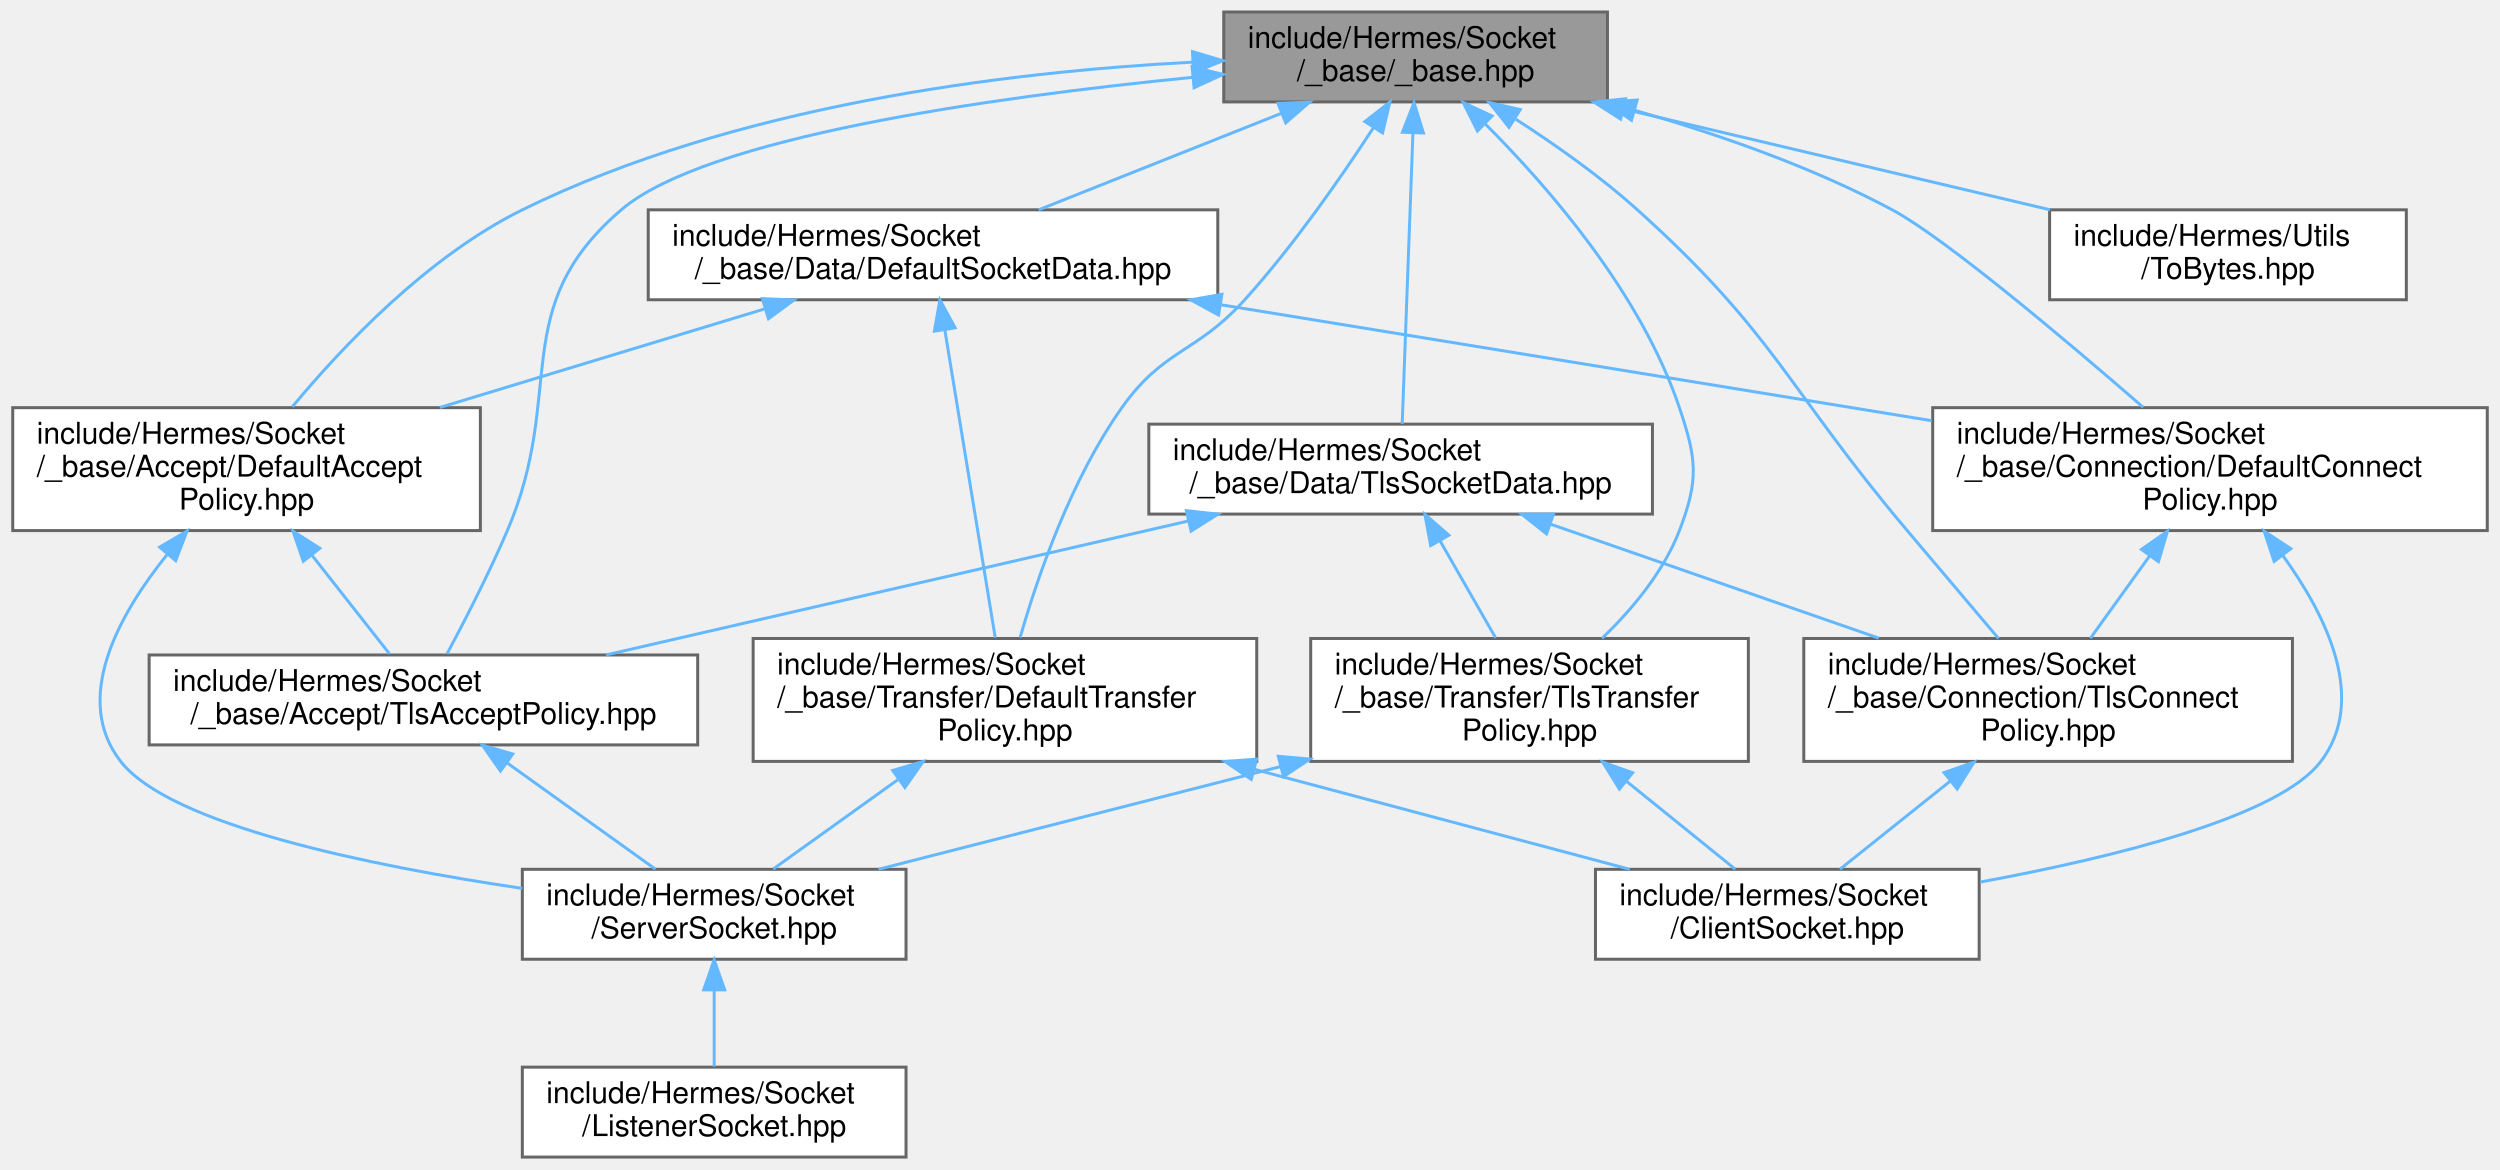
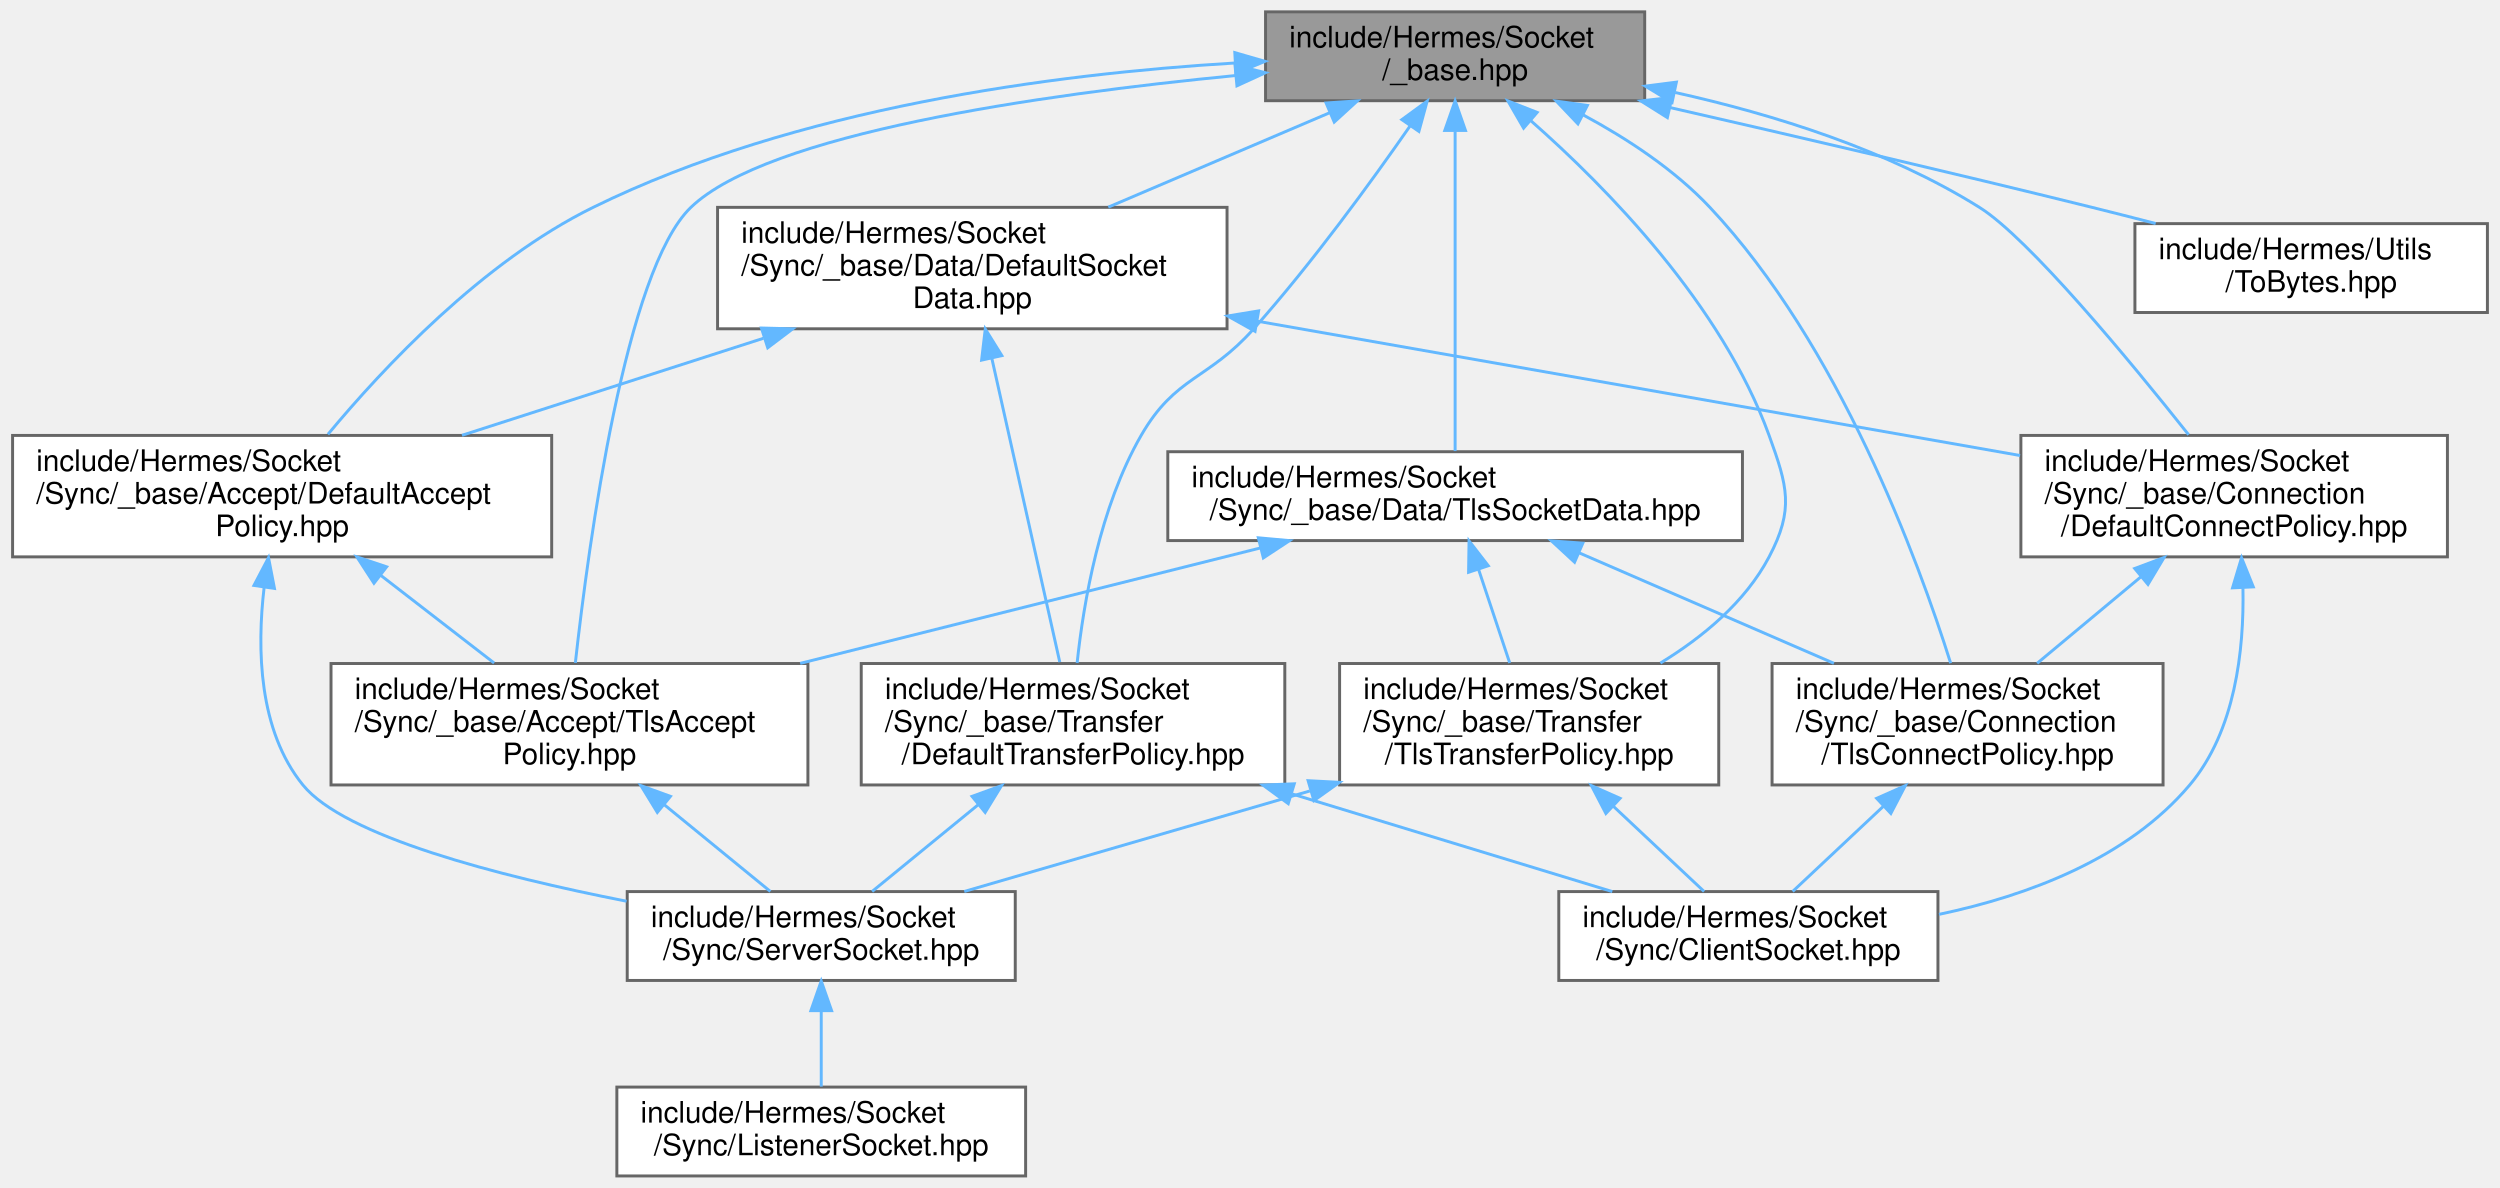
- <svg xmlns="http://www.w3.org/2000/svg" xmlns:xlink="http://www.w3.org/1999/xlink" width="834pt" height="390pt" viewBox="0.00 0.00 833.50 390.00">
-   <g id="graph0" class="graph" transform="scale(1 1) rotate(0) translate(4 386)">
+ <svg xmlns="http://www.w3.org/2000/svg" xmlns:xlink="http://www.w3.org/1999/xlink" width="844pt" height="401pt" viewBox="0.00 0.00 843.50 401.00">
+   <g id="graph0" class="graph" transform="scale(1 1) rotate(0) translate(4 397)">
    <g id="Node000001" class="node">
      <g id="a_Node000001">
        <a xlink:title=" ">
-           <polygon fill="#999999" stroke="#666666" points="532,-382 404,-382 404,-352 532,-352 532,-382" />
-           <text text-anchor="start" x="412" y="-370" font-family="Helvetica,sans-Serif" font-size="10.00">include/Hermes/Socket</text>
-           <text text-anchor="middle" x="468" y="-359" font-family="Helvetica,sans-Serif" font-size="10.00">/_base/_base.hpp</text>
+           <polygon fill="#999999" stroke="#666666" points="551,-393 423,-393 423,-363 551,-363 551,-393" />
+           <text text-anchor="start" x="431" y="-381" font-family="Helvetica,sans-Serif" font-size="10.00">include/Hermes/Socket</text>
+           <text text-anchor="middle" x="487" y="-370" font-family="Helvetica,sans-Serif" font-size="10.00">/_base.hpp</text>
        </a>
      </g>
    </g>
    <g id="Node000002" class="node">
      <g id="a_Node000002">
        <a xlink:href="_default_accept_policy_8hpp.html" target="_top" xlink:title=" ">
-           <polygon fill="white" stroke="#666666" points="156,-250 0,-250 0,-209 156,-209 156,-250" />
+           <polygon fill="white" stroke="#666666" points="182,-250 0,-250 0,-209 182,-209 182,-250" />
          <text text-anchor="start" x="8" y="-238" font-family="Helvetica,sans-Serif" font-size="10.00">include/Hermes/Socket</text>
-           <text text-anchor="start" x="8" y="-227" font-family="Helvetica,sans-Serif" font-size="10.00">/_base/Accept/DefaultAccept</text>
-           <text text-anchor="middle" x="78" y="-216" font-family="Helvetica,sans-Serif" font-size="10.00">Policy.hpp</text>
+           <text text-anchor="start" x="8" y="-227" font-family="Helvetica,sans-Serif" font-size="10.00">/Sync/_base/Accept/DefaultAccept</text>
+           <text text-anchor="middle" x="91" y="-216" font-family="Helvetica,sans-Serif" font-size="10.00">Policy.hpp</text>
        </a>
      </g>
    </g>
    <g id="edge1_Node000001_Node000002" class="edge">
      <g id="a_edge1_Node000001_Node000002">
        <a xlink:title=" ">
-           <path fill="none" stroke="#63b8ff" d="M393.52,-365.27C330.94,-361.97 240.66,-350.79 170,-316 138.31,-300.4 109.89,-270.3 93.28,-250.31" />
-           <polygon fill="#63b8ff" stroke="#63b8ff" points="393.56,-368.77 403.71,-365.75 393.89,-361.78 393.56,-368.77" />
+           <path fill="none" stroke="#63b8ff" d="M412.48,-375.72C351.47,-372.04 264.39,-360.6 196,-327 158.67,-308.66 125.11,-272.83 106.46,-250.37" />
+           <polygon fill="#63b8ff" stroke="#63b8ff" points="412.62,-379.24 422.8,-376.29 413.01,-372.25 412.62,-379.24" />
        </a>
      </g>
    </g>
    <g id="Node000005" class="node">
      <g id="a_Node000005">
        <a xlink:href="_tls_accept_policy_8hpp.html" target="_top" xlink:title=" ">
-           <polygon fill="white" stroke="#666666" points="228.5,-167.5 45.5,-167.5 45.5,-137.5 228.5,-137.5 228.5,-167.5" />
-           <text text-anchor="start" x="53.5" y="-155.5" font-family="Helvetica,sans-Serif" font-size="10.00">include/Hermes/Socket</text>
-           <text text-anchor="middle" x="137" y="-144.5" font-family="Helvetica,sans-Serif" font-size="10.00">/_base/Accept/TlsAcceptPolicy.hpp</text>
+           <polygon fill="white" stroke="#666666" points="268.5,-173 107.5,-173 107.5,-132 268.5,-132 268.5,-173" />
+           <text text-anchor="start" x="115.5" y="-161" font-family="Helvetica,sans-Serif" font-size="10.00">include/Hermes/Socket</text>
+           <text text-anchor="start" x="115.5" y="-150" font-family="Helvetica,sans-Serif" font-size="10.00">/Sync/_base/Accept/TlsAccept</text>
+           <text text-anchor="middle" x="188" y="-139" font-family="Helvetica,sans-Serif" font-size="10.00">Policy.hpp</text>
        </a>
      </g>
    </g>
    <g id="edge6_Node000001_Node000005" class="edge">
      <g id="a_edge6_Node000001_Node000005">
        <a xlink:title=" ">
-           <path fill="none" stroke="#63b8ff" d="M393.45,-360.19C325.33,-353.44 231.08,-340.04 203,-316 164.66,-283.18 184.85,-255.4 165,-209 158.89,-194.71 150.79,-178.94 144.88,-167.87" />
-           <polygon fill="#63b8ff" stroke="#63b8ff" points="393.43,-363.7 403.72,-361.18 394.1,-356.74 393.43,-363.7" />
+           <path fill="none" stroke="#63b8ff" d="M412.91,-371.5C346.23,-365.02 254.86,-351.83 229,-327 206.95,-305.83 194.52,-214.06 189.99,-173.22" />
+           <polygon fill="#63b8ff" stroke="#63b8ff" points="412.69,-375 422.97,-372.45 413.34,-368.03 412.69,-375" />
        </a>
      </g>
    </g>
    <g id="Node000006" class="node">
      <g id="a_Node000006">
        <a xlink:href="_default_connect_policy_8hpp.html" target="_top" xlink:title=" ">
-           <polygon fill="white" stroke="#666666" points="825.5,-250 640.5,-250 640.5,-209 825.5,-209 825.5,-250" />
-           <text text-anchor="start" x="648.5" y="-238" font-family="Helvetica,sans-Serif" font-size="10.00">include/Hermes/Socket</text>
-           <text text-anchor="start" x="648.5" y="-227" font-family="Helvetica,sans-Serif" font-size="10.00">/_base/Connection/DefaultConnect</text>
-           <text text-anchor="middle" x="733" y="-216" font-family="Helvetica,sans-Serif" font-size="10.00">Policy.hpp</text>
+           <polygon fill="white" stroke="#666666" points="822,-250 678,-250 678,-209 822,-209 822,-250" />
+           <text text-anchor="start" x="686" y="-238" font-family="Helvetica,sans-Serif" font-size="10.00">include/Hermes/Socket</text>
+           <text text-anchor="start" x="686" y="-227" font-family="Helvetica,sans-Serif" font-size="10.00">/Sync/_base/Connection</text>
+           <text text-anchor="middle" x="750" y="-216" font-family="Helvetica,sans-Serif" font-size="10.00">/DefaultConnectPolicy.hpp</text>
        </a>
      </g>
    </g>
    <g id="edge7_Node000001_Node000006" class="edge">
      <g id="a_edge7_Node000001_Node000006">
        <a xlink:title=" ">
-           <path fill="none" stroke="#63b8ff" d="M541.01,-349.23C568.86,-341.26 600.3,-330.3 627,-316 644.61,-306.57 685.17,-272.33 710.7,-250.14" />
-           <polygon fill="#63b8ff" stroke="#63b8ff" points="540.02,-345.87 531.33,-351.92 541.9,-352.62 540.02,-345.87" />
+           <path fill="none" stroke="#63b8ff" d="M561.31,-365.77C594.54,-358.37 633.09,-346.34 664,-327 680.65,-316.58 714.72,-275.31 734.62,-250.24" />
+           <polygon fill="#63b8ff" stroke="#63b8ff" points="560.24,-362.42 551.19,-367.92 561.7,-369.27 560.24,-362.42" />
        </a>
      </g>
    </g>
    <g id="Node000008" class="node">
      <g id="a_Node000008">
        <a xlink:href="_tls_connect_policy_8hpp.html" target="_top" xlink:title=" ">
-           <polygon fill="white" stroke="#666666" points="760.5,-173 597.5,-173 597.5,-132 760.5,-132 760.5,-173" />
-           <text text-anchor="start" x="605.5" y="-161" font-family="Helvetica,sans-Serif" font-size="10.00">include/Hermes/Socket</text>
-           <text text-anchor="start" x="605.5" y="-150" font-family="Helvetica,sans-Serif" font-size="10.00">/_base/Connection/TlsConnect</text>
-           <text text-anchor="middle" x="679" y="-139" font-family="Helvetica,sans-Serif" font-size="10.00">Policy.hpp</text>
+           <polygon fill="white" stroke="#666666" points="726,-173 594,-173 594,-132 726,-132 726,-173" />
+           <text text-anchor="start" x="602" y="-161" font-family="Helvetica,sans-Serif" font-size="10.00">include/Hermes/Socket</text>
+           <text text-anchor="start" x="602" y="-150" font-family="Helvetica,sans-Serif" font-size="10.00">/Sync/_base/Connection</text>
+           <text text-anchor="middle" x="660" y="-139" font-family="Helvetica,sans-Serif" font-size="10.00">/TlsConnectPolicy.hpp</text>
        </a>
      </g>
    </g>
    <g id="edge11_Node000001_Node000008" class="edge">
      <g id="a_edge11_Node000001_Node000008">
        <a xlink:title=" ">
-           <path fill="none" stroke="#63b8ff" d="M501.4,-346.24C514.65,-337.7 529.64,-327.12 542,-316 588.19,-274.43 591.92,-256.49 632,-209 642.1,-197.04 653.44,-183.64 662.45,-173.01" />
-           <polygon fill="#63b8ff" stroke="#63b8ff" points="499.16,-343.52 492.56,-351.81 502.89,-349.44 499.16,-343.52" />
+           <path fill="none" stroke="#63b8ff" d="M530.25,-358.19C545.14,-350.18 561.05,-339.71 573,-327 616.73,-280.47 643.39,-207.76 654.29,-173.12" />
+           <polygon fill="#63b8ff" stroke="#63b8ff" points="528.46,-355.18 521.16,-362.86 531.65,-361.41 528.46,-355.18" />
        </a>
      </g>
    </g>
    <g id="Node000009" class="node">
      <g id="a_Node000009">
        <a xlink:href="_default_socket_data_8hpp.html" target="_top" xlink:title=" ">
-           <polygon fill="white" stroke="#666666" points="402,-316 212,-316 212,-286 402,-286 402,-316" />
-           <text text-anchor="start" x="220" y="-304" font-family="Helvetica,sans-Serif" font-size="10.00">include/Hermes/Socket</text>
-           <text text-anchor="middle" x="307" y="-293" font-family="Helvetica,sans-Serif" font-size="10.00">/_base/Data/DefaultSocketData.hpp</text>
+           <polygon fill="white" stroke="#666666" points="410,-327 238,-327 238,-286 410,-286 410,-327" />
+           <text text-anchor="start" x="246" y="-315" font-family="Helvetica,sans-Serif" font-size="10.00">include/Hermes/Socket</text>
+           <text text-anchor="start" x="246" y="-304" font-family="Helvetica,sans-Serif" font-size="10.00">/Sync/_base/Data/DefaultSocket</text>
+           <text text-anchor="middle" x="324" y="-293" font-family="Helvetica,sans-Serif" font-size="10.00">Data.hpp</text>
        </a>
      </g>
    </g>
    <g id="edge12_Node000001_Node000009" class="edge">
      <g id="a_edge12_Node000001_Node000009">
        <a xlink:title=" ">
-           <path fill="none" stroke="#63b8ff" d="M423.19,-348.19C397.63,-338.02 366.03,-325.47 342.25,-316.01" />
-           <polygon fill="#63b8ff" stroke="#63b8ff" points="422.08,-351.51 432.67,-351.95 424.67,-345.01 422.08,-351.51" />
+           <path fill="none" stroke="#63b8ff" d="M444.55,-358.9C421.64,-349.13 393.33,-337.06 369.91,-327.07" />
+           <polygon fill="#63b8ff" stroke="#63b8ff" points="443.44,-362.23 454.01,-362.94 446.19,-355.79 443.44,-362.23" />
        </a>
      </g>
    </g>
    <g id="Node000010" class="node">
      <g id="a_Node000010">
        <a xlink:href="_default_transfer_policy_8hpp.html" target="_top" xlink:title=" ">
-           <polygon fill="white" stroke="#666666" points="415,-173 247,-173 247,-132 415,-132 415,-173" />
-           <text text-anchor="start" x="255" y="-161" font-family="Helvetica,sans-Serif" font-size="10.00">include/Hermes/Socket</text>
-           <text text-anchor="start" x="255" y="-150" font-family="Helvetica,sans-Serif" font-size="10.00">/_base/Transfer/DefaultTransfer</text>
-           <text text-anchor="middle" x="331" y="-139" font-family="Helvetica,sans-Serif" font-size="10.00">Policy.hpp</text>
+           <polygon fill="white" stroke="#666666" points="429.5,-173 286.5,-173 286.5,-132 429.5,-132 429.5,-173" />
+           <text text-anchor="start" x="294.5" y="-161" font-family="Helvetica,sans-Serif" font-size="10.00">include/Hermes/Socket</text>
+           <text text-anchor="start" x="294.5" y="-150" font-family="Helvetica,sans-Serif" font-size="10.00">/Sync/_base/Transfer</text>
+           <text text-anchor="middle" x="358" y="-139" font-family="Helvetica,sans-Serif" font-size="10.00">/DefaultTransferPolicy.hpp</text>
        </a>
      </g>
    </g>
    <g id="edge24_Node000001_Node000010" class="edge">
      <g id="a_edge24_Node000001_Node000010">
        <a xlink:title=" ">
-           <path fill="none" stroke="#63b8ff" d="M453.95,-343.43C443.13,-326.81 427.3,-304.05 411,-286 394.74,-268.01 384.03,-269.78 370,-250 353.06,-226.13 341.94,-193.82 336.06,-173.32" />
-           <polygon fill="#63b8ff" stroke="#63b8ff" points="451.08,-345.44 459.42,-351.97 456.97,-341.66 451.08,-345.44" />
+           <path fill="none" stroke="#63b8ff" d="M471.85,-354.56C458.69,-335.62 438.69,-308.13 419,-286 403.54,-268.62 392.62,-270.15 381,-250 367.06,-225.83 361.55,-193.61 359.39,-173.2" />
+           <polygon fill="#63b8ff" stroke="#63b8ff" points="469.01,-356.61 477.56,-362.86 474.77,-352.64 469.01,-356.61" />
        </a>
      </g>
    </g>
    <g id="Node000011" class="node">
      <g id="a_Node000011">
        <a xlink:href="_tls_socket_data_8hpp.html" target="_top" xlink:title=" ">
-           <polygon fill="white" stroke="#666666" points="547,-244.5 379,-244.5 379,-214.5 547,-214.5 547,-244.5" />
-           <text text-anchor="start" x="387" y="-232.5" font-family="Helvetica,sans-Serif" font-size="10.00">include/Hermes/Socket</text>
-           <text text-anchor="middle" x="463" y="-221.5" font-family="Helvetica,sans-Serif" font-size="10.00">/_base/Data/TlsSocketData.hpp</text>
+           <polygon fill="white" stroke="#666666" points="584,-244.5 390,-244.5 390,-214.5 584,-214.5 584,-244.5" />
+           <text text-anchor="start" x="398" y="-232.5" font-family="Helvetica,sans-Serif" font-size="10.00">include/Hermes/Socket</text>
+           <text text-anchor="middle" x="487" y="-221.5" font-family="Helvetica,sans-Serif" font-size="10.00">/Sync/_base/Data/TlsSocketData.hpp</text>
        </a>
      </g>
    </g>
    <g id="edge18_Node000001_Node000011" class="edge">
      <g id="a_edge18_Node000001_Node000011">
        <a xlink:title=" ">
-           <path fill="none" stroke="#63b8ff" d="M467.1,-341.48C466.05,-313.14 464.36,-267.46 463.52,-244.55" />
-           <polygon fill="#63b8ff" stroke="#63b8ff" points="463.61,-341.89 467.47,-351.76 470.6,-341.63 463.61,-341.89" />
+           <path fill="none" stroke="#63b8ff" d="M487,-352.65C487,-321.82 487,-269.72 487,-244.72" />
+           <polygon fill="#63b8ff" stroke="#63b8ff" points="483.5,-352.95 487,-362.95 490.5,-352.95 483.5,-352.95" />
        </a>
      </g>
    </g>
    <g id="Node000012" class="node">
      <g id="a_Node000012">
        <a xlink:href="_tls_transfer_policy_8hpp.html" target="_top" xlink:title=" ">
-           <polygon fill="white" stroke="#666666" points="579,-173 433,-173 433,-132 579,-132 579,-173" />
-           <text text-anchor="start" x="441" y="-161" font-family="Helvetica,sans-Serif" font-size="10.00">include/Hermes/Socket</text>
-           <text text-anchor="start" x="441" y="-150" font-family="Helvetica,sans-Serif" font-size="10.00">/_base/Transfer/TlsTransfer</text>
-           <text text-anchor="middle" x="506" y="-139" font-family="Helvetica,sans-Serif" font-size="10.00">Policy.hpp</text>
+           <polygon fill="white" stroke="#666666" points="576,-173 448,-173 448,-132 576,-132 576,-173" />
+           <text text-anchor="start" x="456" y="-161" font-family="Helvetica,sans-Serif" font-size="10.00">include/Hermes/Socket</text>
+           <text text-anchor="start" x="456" y="-150" font-family="Helvetica,sans-Serif" font-size="10.00">/Sync/_base/Transfer</text>
+           <text text-anchor="middle" x="512" y="-139" font-family="Helvetica,sans-Serif" font-size="10.00">/TlsTransferPolicy.hpp</text>
        </a>
      </g>
    </g>
    <g id="edge25_Node000001_Node000012" class="edge">
      <g id="a_edge25_Node000001_Node000012">
        <a xlink:title=" ">
-           <path fill="none" stroke="#63b8ff" d="M491.08,-344.8C512.6,-323.32 543.24,-287.93 556,-250 561.81,-232.73 562.53,-226.01 556,-209 550.7,-195.2 540.2,-182.68 530.19,-173.04" />
-           <polygon fill="#63b8ff" stroke="#63b8ff" points="488.62,-342.31 483.89,-351.79 493.5,-347.32 488.62,-342.31" />
+           <path fill="none" stroke="#63b8ff" d="M512.43,-356.37C538.38,-333.52 577.03,-294.04 593,-250 599.21,-232.87 601.5,-225.12 593,-209 584.97,-193.77 570.67,-181.92 556.3,-173.15" />
+           <polygon fill="#63b8ff" stroke="#63b8ff" points="510.12,-353.74 504.82,-362.92 514.69,-359.05 510.12,-353.74" />
        </a>
      </g>
    </g>
    <g id="Node000013" class="node">
      <g id="a_Node000013">
        <a xlink:href="_to_bytes_8hpp.html" target="_top" xlink:title=" ">
-           <polygon fill="white" stroke="#666666" points="798.5,-316 679.5,-316 679.5,-286 798.5,-286 798.5,-316" />
-           <text text-anchor="start" x="687.5" y="-304" font-family="Helvetica,sans-Serif" font-size="10.00">include/Hermes/Utils</text>
-           <text text-anchor="middle" x="739" y="-293" font-family="Helvetica,sans-Serif" font-size="10.00">/ToBytes.hpp</text>
+           <polygon fill="white" stroke="#666666" points="835.5,-321.5 716.5,-321.5 716.5,-291.5 835.5,-291.5 835.5,-321.5" />
+           <text text-anchor="start" x="724.5" y="-309.5" font-family="Helvetica,sans-Serif" font-size="10.00">include/Hermes/Utils</text>
+           <text text-anchor="middle" x="776" y="-298.5" font-family="Helvetica,sans-Serif" font-size="10.00">/ToBytes.hpp</text>
        </a>
      </g>
    </g>
    <g id="edge26_Node000001_Node000013" class="edge">
      <g id="a_edge26_Node000001_Node000013">
        <a xlink:title=" ">
-           <path fill="none" stroke="#63b8ff" d="M537.24,-349.65C581.27,-339.25 637.69,-325.93 679.67,-316.01" />
-           <polygon fill="#63b8ff" stroke="#63b8ff" points="536.4,-346.25 527.47,-351.95 538.01,-353.06 536.4,-346.25" />
+           <path fill="none" stroke="#63b8ff" d="M559.48,-360.7C601.23,-351.17 654.65,-338.74 702,-327 708.96,-325.27 716.28,-323.41 723.5,-321.54" />
+           <polygon fill="#63b8ff" stroke="#63b8ff" points="558.65,-357.3 549.68,-362.93 560.21,-364.12 558.65,-357.3" />
        </a>
      </g>
    </g>
    <g id="Node000003" class="node">
      <g id="a_Node000003">
        <a xlink:href="_server_socket_8hpp.html" target="_top" xlink:title=" ">
-           <polygon fill="white" stroke="#666666" points="298,-96 170,-96 170,-66 298,-66 298,-96" />
-           <text text-anchor="start" x="178" y="-84" font-family="Helvetica,sans-Serif" font-size="10.00">include/Hermes/Socket</text>
-           <text text-anchor="middle" x="234" y="-73" font-family="Helvetica,sans-Serif" font-size="10.00">/ServerSocket.hpp</text>
+           <polygon fill="white" stroke="#666666" points="338.5,-96 207.5,-96 207.5,-66 338.5,-66 338.5,-96" />
+           <text text-anchor="start" x="215.5" y="-84" font-family="Helvetica,sans-Serif" font-size="10.00">include/Hermes/Socket</text>
+           <text text-anchor="middle" x="273" y="-73" font-family="Helvetica,sans-Serif" font-size="10.00">/Sync/ServerSocket.hpp</text>
        </a>
      </g>
    </g>
    <g id="edge2_Node000002_Node000003" class="edge">
      <g id="a_edge2_Node000002_Node000003">
        <a xlink:title=" ">
-           <path fill="none" stroke="#63b8ff" d="M51.6,-201.13C35.12,-180.66 19.84,-152.74 36,-132 52.48,-110.85 118.6,-97.24 169.95,-89.64" />
-           <polygon fill="#63b8ff" stroke="#63b8ff" points="49.01,-203.49 58.15,-208.85 54.35,-198.96 49.01,-203.49" />
+           <path fill="none" stroke="#63b8ff" d="M84.93,-198.77C82.45,-177.85 83.05,-150.4 98,-132 112.05,-114.71 163.71,-101.3 207.29,-92.74" />
+           <polygon fill="#63b8ff" stroke="#63b8ff" points="81.48,-199.36 86.4,-208.74 88.41,-198.34 81.48,-199.36" />
        </a>
      </g>
    </g>
    <g id="edge4_Node000002_Node000005" class="edge">
      <g id="a_edge4_Node000002_Node000005">
        <a xlink:title=" ">
-           <path fill="none" stroke="#63b8ff" d="M99.7,-200.92C108.52,-189.7 118.35,-177.21 125.7,-167.86" />
-           <polygon fill="#63b8ff" stroke="#63b8ff" points="96.93,-198.77 93.5,-208.79 102.44,-203.1 96.93,-198.77" />
+           <path fill="none" stroke="#63b8ff" d="M124.22,-202.82C136.77,-193.11 150.83,-182.24 162.56,-173.17" />
+           <polygon fill="#63b8ff" stroke="#63b8ff" points="122,-200.1 116.23,-208.99 126.28,-205.64 122,-200.1" />
        </a>
      </g>
    </g>
    <g id="Node000004" class="node">
      <g id="a_Node000004">
        <a xlink:href="_listener_socket_8hpp.html" target="_top" xlink:title=" ">
-           <polygon fill="white" stroke="#666666" points="298,-30 170,-30 170,0 298,0 298,-30" />
-           <text text-anchor="start" x="178" y="-18" font-family="Helvetica,sans-Serif" font-size="10.00">include/Hermes/Socket</text>
-           <text text-anchor="middle" x="234" y="-7" font-family="Helvetica,sans-Serif" font-size="10.00">/ListenerSocket.hpp</text>
+           <polygon fill="white" stroke="#666666" points="342,-30 204,-30 204,0 342,0 342,-30" />
+           <text text-anchor="start" x="212" y="-18" font-family="Helvetica,sans-Serif" font-size="10.00">include/Hermes/Socket</text>
+           <text text-anchor="middle" x="273" y="-7" font-family="Helvetica,sans-Serif" font-size="10.00">/Sync/ListenerSocket.hpp</text>
        </a>
      </g>
    </g>
    <g id="edge3_Node000003_Node000004" class="edge">
      <g id="a_edge3_Node000003_Node000004">
        <a xlink:title=" ">
-           <path fill="none" stroke="#63b8ff" d="M234,-55.54C234,-46.96 234,-37.61 234,-30.16" />
-           <polygon fill="#63b8ff" stroke="#63b8ff" points="230.5,-55.8 234,-65.8 237.5,-55.8 230.5,-55.8" />
+           <path fill="none" stroke="#63b8ff" d="M273,-55.54C273,-46.96 273,-37.61 273,-30.16" />
+           <polygon fill="#63b8ff" stroke="#63b8ff" points="269.5,-55.8 273,-65.8 276.5,-55.8 269.5,-55.8" />
        </a>
      </g>
    </g>
    <g id="edge5_Node000005_Node000003" class="edge">
      <g id="a_edge5_Node000005_Node000003">
        <a xlink:title=" ">
-           <path fill="none" stroke="#63b8ff" d="M165,-131.44C180.82,-120.1 200.21,-106.21 214.4,-96.04" />
-           <polygon fill="#63b8ff" stroke="#63b8ff" points="162.72,-128.77 156.63,-137.44 166.8,-134.46 162.72,-128.77" />
+           <path fill="none" stroke="#63b8ff" d="M219.91,-125.41C232.1,-115.44 245.53,-104.46 255.83,-96.04" />
+           <polygon fill="#63b8ff" stroke="#63b8ff" points="217.66,-122.73 212.13,-131.77 222.09,-128.15 217.66,-122.73" />
        </a>
      </g>
    </g>
    <g id="Node000007" class="node">
      <g id="a_Node000007">
        <a xlink:href="_client_socket_8hpp.html" target="_top" xlink:title=" ">
-           <polygon fill="white" stroke="#666666" points="656,-96 528,-96 528,-66 656,-66 656,-96" />
-           <text text-anchor="start" x="536" y="-84" font-family="Helvetica,sans-Serif" font-size="10.00">include/Hermes/Socket</text>
-           <text text-anchor="middle" x="592" y="-73" font-family="Helvetica,sans-Serif" font-size="10.00">/ClientSocket.hpp</text>
+           <polygon fill="white" stroke="#666666" points="650,-96 522,-96 522,-66 650,-66 650,-96" />
+           <text text-anchor="start" x="530" y="-84" font-family="Helvetica,sans-Serif" font-size="10.00">include/Hermes/Socket</text>
+           <text text-anchor="middle" x="586" y="-73" font-family="Helvetica,sans-Serif" font-size="10.00">/Sync/ClientSocket.hpp</text>
        </a>
      </g>
    </g>
    <g id="edge8_Node000006_Node000007" class="edge">
      <g id="a_edge8_Node000006_Node000007">
        <a xlink:title=" ">
-           <path fill="none" stroke="#63b8ff" d="M757.24,-200.76C772.09,-180.27 785.53,-152.49 770,-132 756.04,-113.58 701.47,-100.06 656.38,-91.76" />
-           <polygon fill="#63b8ff" stroke="#63b8ff" points="754.4,-198.71 751.09,-208.78 759.96,-202.97 754.4,-198.71" />
+           <path fill="none" stroke="#63b8ff" d="M752.97,-198.42C753.38,-177.5 750.36,-150.21 735,-132 714.07,-107.18 680.4,-94.63 650.36,-88.31" />
+           <polygon fill="#63b8ff" stroke="#63b8ff" points="749.46,-198.54 752.5,-208.69 756.46,-198.87 749.46,-198.54" />
        </a>
      </g>
    </g>
    <g id="edge9_Node000006_Node000008" class="edge">
      <g id="a_edge9_Node000006_Node000008">
        <a xlink:title=" ">
-           <path fill="none" stroke="#63b8ff" d="M712.96,-200.67C706.36,-191.5 699.16,-181.5 693.09,-173.07" />
-           <polygon fill="#63b8ff" stroke="#63b8ff" points="710.13,-202.72 718.81,-208.79 715.81,-198.63 710.13,-202.72" />
+           <path fill="none" stroke="#63b8ff" d="M718.62,-202.35C707.08,-192.73 694.22,-182.01 683.49,-173.07" />
+           <polygon fill="#63b8ff" stroke="#63b8ff" points="716.43,-205.08 726.35,-208.79 720.91,-199.7 716.43,-205.08" />
        </a>
      </g>
    </g>
    <g id="edge10_Node000008_Node000007" class="edge">
      <g id="a_edge10_Node000008_Node000007">
        <a xlink:title=" ">
-           <path fill="none" stroke="#63b8ff" d="M646.33,-125.41C633.86,-115.44 620.12,-104.46 609.57,-96.04" />
-           <polygon fill="#63b8ff" stroke="#63b8ff" points="644.3,-128.26 654.3,-131.77 648.67,-122.79 644.3,-128.26" />
+           <path fill="none" stroke="#63b8ff" d="M631.61,-124.83C621.16,-115.02 609.74,-104.3 600.95,-96.04" />
+           <polygon fill="#63b8ff" stroke="#63b8ff" points="629.31,-127.48 638.99,-131.77 634.1,-122.37 629.31,-127.48" />
        </a>
      </g>
    </g>
    <g id="edge13_Node000009_Node000002" class="edge">
      <g id="a_edge13_Node000009_Node000002">
        <a xlink:title=" ">
-           <path fill="none" stroke="#63b8ff" d="M250.79,-282.94C218.02,-273 176.58,-260.42 142.49,-250.07" />
-           <polygon fill="#63b8ff" stroke="#63b8ff" points="250.07,-286.38 260.66,-285.94 252.11,-279.68 250.07,-286.38" />
+           <path fill="none" stroke="#63b8ff" d="M253.51,-282.81C221.04,-272.36 182.89,-260.08 151.71,-250.04" />
+           <polygon fill="#63b8ff" stroke="#63b8ff" points="252.8,-286.26 263.39,-285.99 254.94,-279.59 252.8,-286.26" />
        </a>
      </g>
    </g>
    <g id="edge14_Node000009_Node000006" class="edge">
      <g id="a_edge14_Node000009_Node000006">
        <a xlink:title=" ">
-           <path fill="none" stroke="#63b8ff" d="M403.23,-284.3C474.15,-272.73 570.06,-257.08 640.17,-245.65" />
-           <polygon fill="#63b8ff" stroke="#63b8ff" points="402.26,-280.91 392.95,-285.98 403.38,-287.82 402.26,-280.91" />
+           <path fill="none" stroke="#63b8ff" d="M420.06,-288.59C498.21,-274.83 606.8,-255.71 677.72,-243.22" />
+           <polygon fill="#63b8ff" stroke="#63b8ff" points="419.45,-285.14 410.21,-290.32 420.66,-292.04 419.45,-285.14" />
        </a>
      </g>
    </g>
    <g id="edge15_Node000009_Node000010" class="edge">
      <g id="a_edge15_Node000009_Node000010">
        <a xlink:title=" ">
-           <path fill="none" stroke="#63b8ff" d="M310.94,-275.96C315.63,-247.3 323.4,-199.92 327.76,-173.27" />
-           <polygon fill="#63b8ff" stroke="#63b8ff" points="307.46,-275.52 309.3,-285.95 314.37,-276.65 307.46,-275.52" />
+           <path fill="none" stroke="#63b8ff" d="M330.6,-275.98C337.36,-245.76 347.68,-199.64 353.53,-173.47" />
+           <polygon fill="#63b8ff" stroke="#63b8ff" points="327.14,-275.42 328.38,-285.94 333.97,-276.95 327.14,-275.42" />
        </a>
      </g>
    </g>
    <g id="edge17_Node000010_Node000003" class="edge">
      <g id="a_edge17_Node000010_Node000003">
        <a xlink:title=" ">
-           <path fill="none" stroke="#63b8ff" d="M295.23,-125.87C281.19,-115.81 265.62,-104.66 253.7,-96.11" />
-           <polygon fill="#63b8ff" stroke="#63b8ff" points="293.55,-128.98 303.72,-131.96 297.63,-123.29 293.55,-128.98" />
+           <path fill="none" stroke="#63b8ff" d="M326.09,-125.41C313.9,-115.44 300.47,-104.46 290.17,-96.04" />
+           <polygon fill="#63b8ff" stroke="#63b8ff" points="323.91,-128.15 333.87,-131.77 328.34,-122.73 323.91,-128.15" />
        </a>
      </g>
    </g>
    <g id="edge16_Node000010_Node000007" class="edge">
      <g id="a_edge16_Node000010_Node000007">
        <a xlink:title=" ">
-           <path fill="none" stroke="#63b8ff" d="M414.13,-129.37C455.19,-118.43 503.51,-105.56 539.41,-96" />
-           <polygon fill="#63b8ff" stroke="#63b8ff" points="413.16,-126 404.4,-131.96 414.96,-132.76 413.16,-126" />
+           <path fill="none" stroke="#63b8ff" d="M431.98,-128.95C467.56,-118.1 509.09,-105.44 540.06,-96" />
+           <polygon fill="#63b8ff" stroke="#63b8ff" points="430.66,-125.69 422.12,-131.96 432.7,-132.39 430.66,-125.69" />
        </a>
      </g>
    </g>
    <g id="edge19_Node000011_Node000005" class="edge">
      <g id="a_edge19_Node000011_Node000005">
        <a xlink:title=" ">
-           <path fill="none" stroke="#63b8ff" d="M392.24,-212.22C334.25,-198.88 253.04,-180.2 197.91,-167.51" />
-           <polygon fill="#63b8ff" stroke="#63b8ff" points="391.53,-215.65 402.06,-214.48 393.1,-208.83 391.53,-215.65" />
+           <path fill="none" stroke="#63b8ff" d="M421.29,-212.02C375.48,-200.53 314.16,-185.15 265.89,-173.04" />
+           <polygon fill="#63b8ff" stroke="#63b8ff" points="420.56,-215.44 431.11,-214.48 422.26,-208.65 420.56,-215.44" />
        </a>
      </g>
    </g>
    <g id="edge20_Node000011_Node000008" class="edge">
      <g id="a_edge20_Node000011_Node000008">
        <a xlink:title=" ">
-           <path fill="none" stroke="#63b8ff" d="M513.18,-211.08C545.89,-199.72 588.63,-184.88 622.53,-173.11" />
-           <polygon fill="#63b8ff" stroke="#63b8ff" points="511.67,-207.89 503.37,-214.48 513.97,-214.51 511.67,-207.89" />
+           <path fill="none" stroke="#63b8ff" d="M528.76,-210.4C554.78,-199.12 588.25,-184.61 614.88,-173.06" />
+           <polygon fill="#63b8ff" stroke="#63b8ff" points="527.32,-207.2 519.54,-214.39 530.11,-213.63 527.32,-207.2" />
        </a>
      </g>
    </g>
    <g id="edge21_Node000011_Node000012" class="edge">
      <g id="a_edge21_Node000011_Node000012">
        <a xlink:title=" ">
-           <path fill="none" stroke="#63b8ff" d="M476.18,-205.51C482.11,-195.18 489.02,-183.11 494.7,-173.2" />
-           <polygon fill="#63b8ff" stroke="#63b8ff" points="473.03,-203.98 471.09,-214.39 479.1,-207.46 473.03,-203.98" />
+           <path fill="none" stroke="#63b8ff" d="M494.88,-204.87C498.27,-194.69 502.2,-182.91 505.43,-173.2" />
+           <polygon fill="#63b8ff" stroke="#63b8ff" points="491.54,-203.8 491.7,-214.39 498.19,-206.01 491.54,-203.8" />
        </a>
      </g>
    </g>
    <g id="edge23_Node000012_Node000003" class="edge">
      <g id="a_edge23_Node000012_Node000003">
        <a xlink:title=" ">
-           <path fill="none" stroke="#63b8ff" d="M423.03,-130.3C379.47,-119.17 327.3,-105.84 288.82,-96.01" />
-           <polygon fill="#63b8ff" stroke="#63b8ff" points="422.2,-133.7 432.75,-132.78 423.93,-126.92 422.2,-133.7" />
+           <path fill="none" stroke="#63b8ff" d="M437.95,-129.97C399.96,-118.92 354.76,-105.78 321.29,-96.04" />
+           <polygon fill="#63b8ff" stroke="#63b8ff" points="437.37,-133.44 447.95,-132.88 439.33,-126.72 437.37,-133.44" />
        </a>
      </g>
    </g>
    <g id="edge22_Node000012_Node000007" class="edge">
      <g id="a_edge22_Node000012_Node000007">
        <a xlink:title=" ">
-           <path fill="none" stroke="#63b8ff" d="M538.29,-125.41C550.62,-115.44 564.21,-104.46 574.63,-96.04" />
-           <polygon fill="#63b8ff" stroke="#63b8ff" points="535.99,-122.76 530.41,-131.77 540.39,-128.21 535.99,-122.76" />
+           <path fill="none" stroke="#63b8ff" d="M540.39,-124.83C550.84,-115.02 562.26,-104.3 571.05,-96.04" />
+           <polygon fill="#63b8ff" stroke="#63b8ff" points="537.9,-122.37 533.01,-131.77 542.69,-127.48 537.9,-122.37" />
        </a>
      </g>
    </g>
  </g>
</svg>
